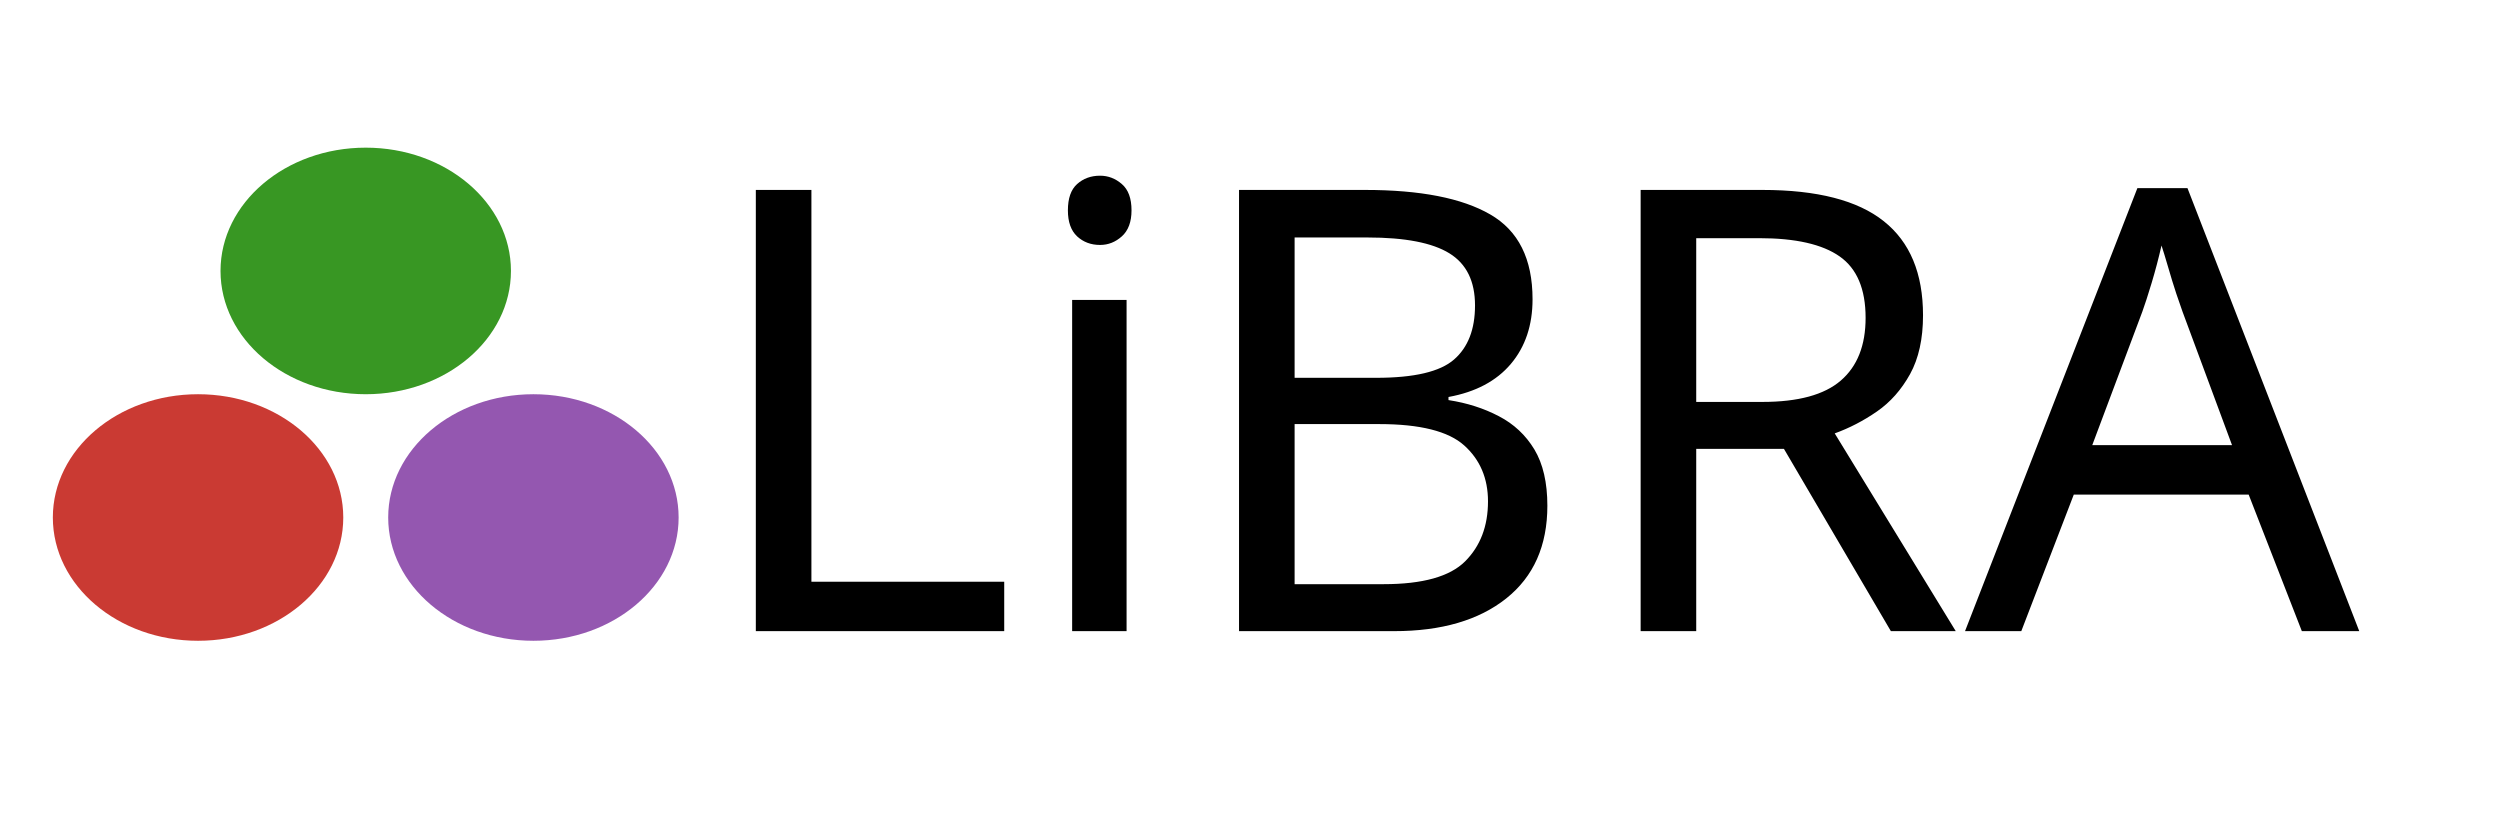
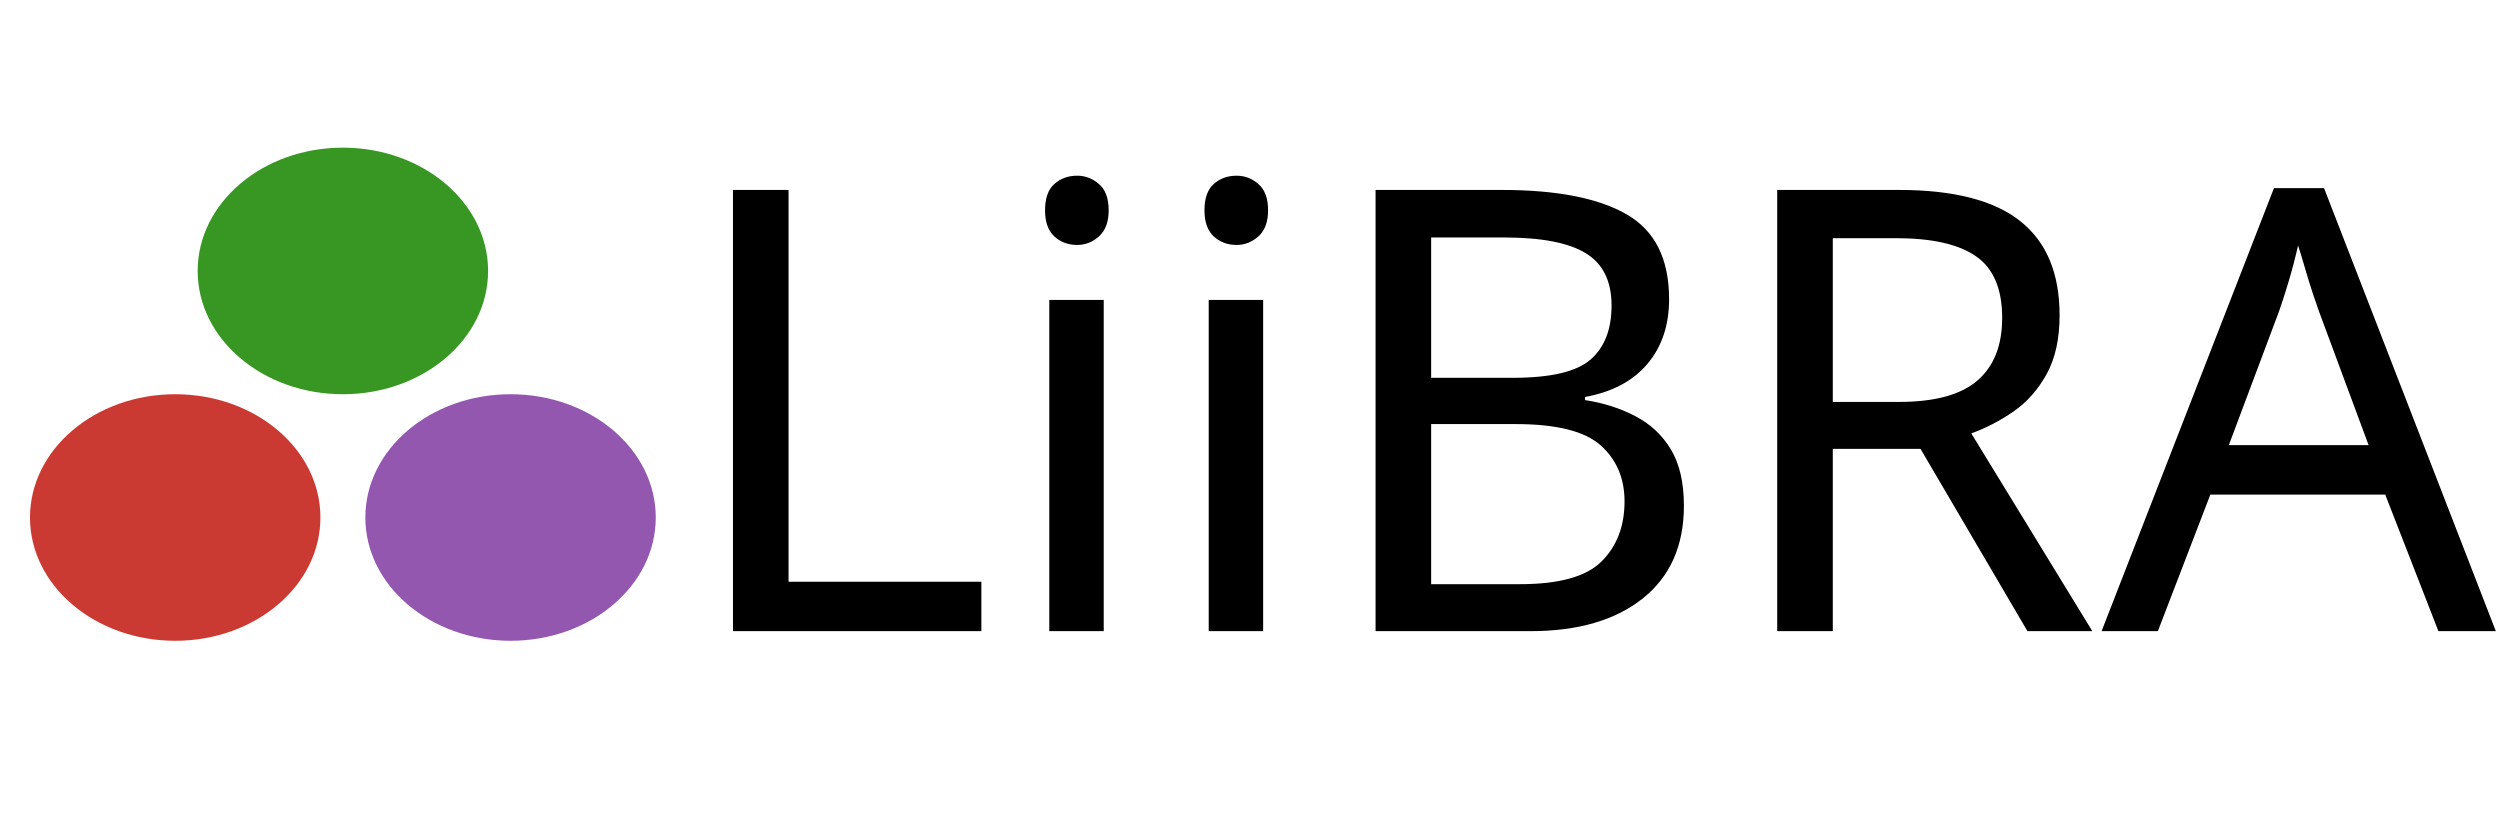
<svg xmlns="http://www.w3.org/2000/svg" width="120mm" height="40mm" viewBox="0 0 340.157 113.386" version="1.1" id="svg22">
  <defs id="defs26" />
-   <g id="surface91" transform="matrix(0.2634435,0,0,0.2236513,6.952821,20.0913)">
+   <g id="surface91" transform="matrix(0.2634435,0,0,0.2236513,3.842712,20.0913)">
    <path style="fill:#ca3a33;fill-opacity:1;fill-rule:nonzero;stroke:none" d="m 150.898,225 c 0,41.422 -33.578,75 -75,75 -41.422,0 -75,-33.578 -75,-75 0,-41.422 33.578,-75 75,-75 41.422,0 75,33.578 75,75" id="path15" />
    <path style="fill:#389723;fill-opacity:1;fill-rule:nonzero;stroke:none" d="m 237.5,75 c 0,41.422 -33.578,75 -75,75 -41.422,0 -75,-33.578 -75,-75 0,-41.422 33.578,-75 75,-75 41.422,0 75,33.578 75,75" id="path17" />
    <path style="fill:#9457b0;fill-opacity:1;fill-rule:nonzero;stroke:none" d="m 324.102,225 c 0,41.422 -33.578,75 -75,75 -41.422,0 -75,-33.578 -75,-75 0,-41.422 33.578,-75 75,-75 41.422,0 75,33.578 75,75" id="path19" />
  </g>
-   <text xml:space="preserve" style="font-style:normal;font-variant:normal;font-weight:normal;font-stretch:normal;font-size:84.072px;line-height:1.25;font-family:Nexa;-inkscape-font-specification:'Nexa, Normal';font-variant-ligatures:normal;font-variant-caps:normal;font-variant-numeric:normal;font-variant-east-asian:normal;fill:#000000;fill-opacity:1;stroke:none;stroke-width:2.102" x="94.684" y="85.877" id="text1108">
-     <tspan id="tspan1106" style="font-style:normal;font-variant:normal;font-weight:normal;font-stretch:normal;font-size:84.072px;font-family:Nexa;-inkscape-font-specification:'Nexa, Normal';font-variant-ligatures:normal;font-variant-caps:normal;font-variant-numeric:normal;font-variant-east-asian:normal;stroke-width:2.102" x="94.684" y="85.877">LiBRA</tspan>
+   <text xml:space="preserve" style="font-style:normal;font-variant:normal;font-weight:normal;font-stretch:normal;font-size:84.072px;line-height:1.25;font-family:Nexa;-inkscape-font-specification:'Nexa, Normal';font-variant-ligatures:normal;font-variant-caps:normal;font-variant-numeric:normal;font-variant-east-asian:normal;fill:#000000;fill-opacity:1;stroke:none;stroke-width:2.102" x="91.574" y="85.877" id="text1108">
+     <tspan id="tspan1106" style="font-style:normal;font-variant:normal;font-weight:normal;font-stretch:normal;font-size:84.072px;font-family:Nexa;-inkscape-font-specification:'Nexa, Normal';font-variant-ligatures:normal;font-variant-caps:normal;font-variant-numeric:normal;font-variant-east-asian:normal;stroke-width:2.102" x="91.574" y="85.877">LiiBRA</tspan>
  </text>
</svg>
